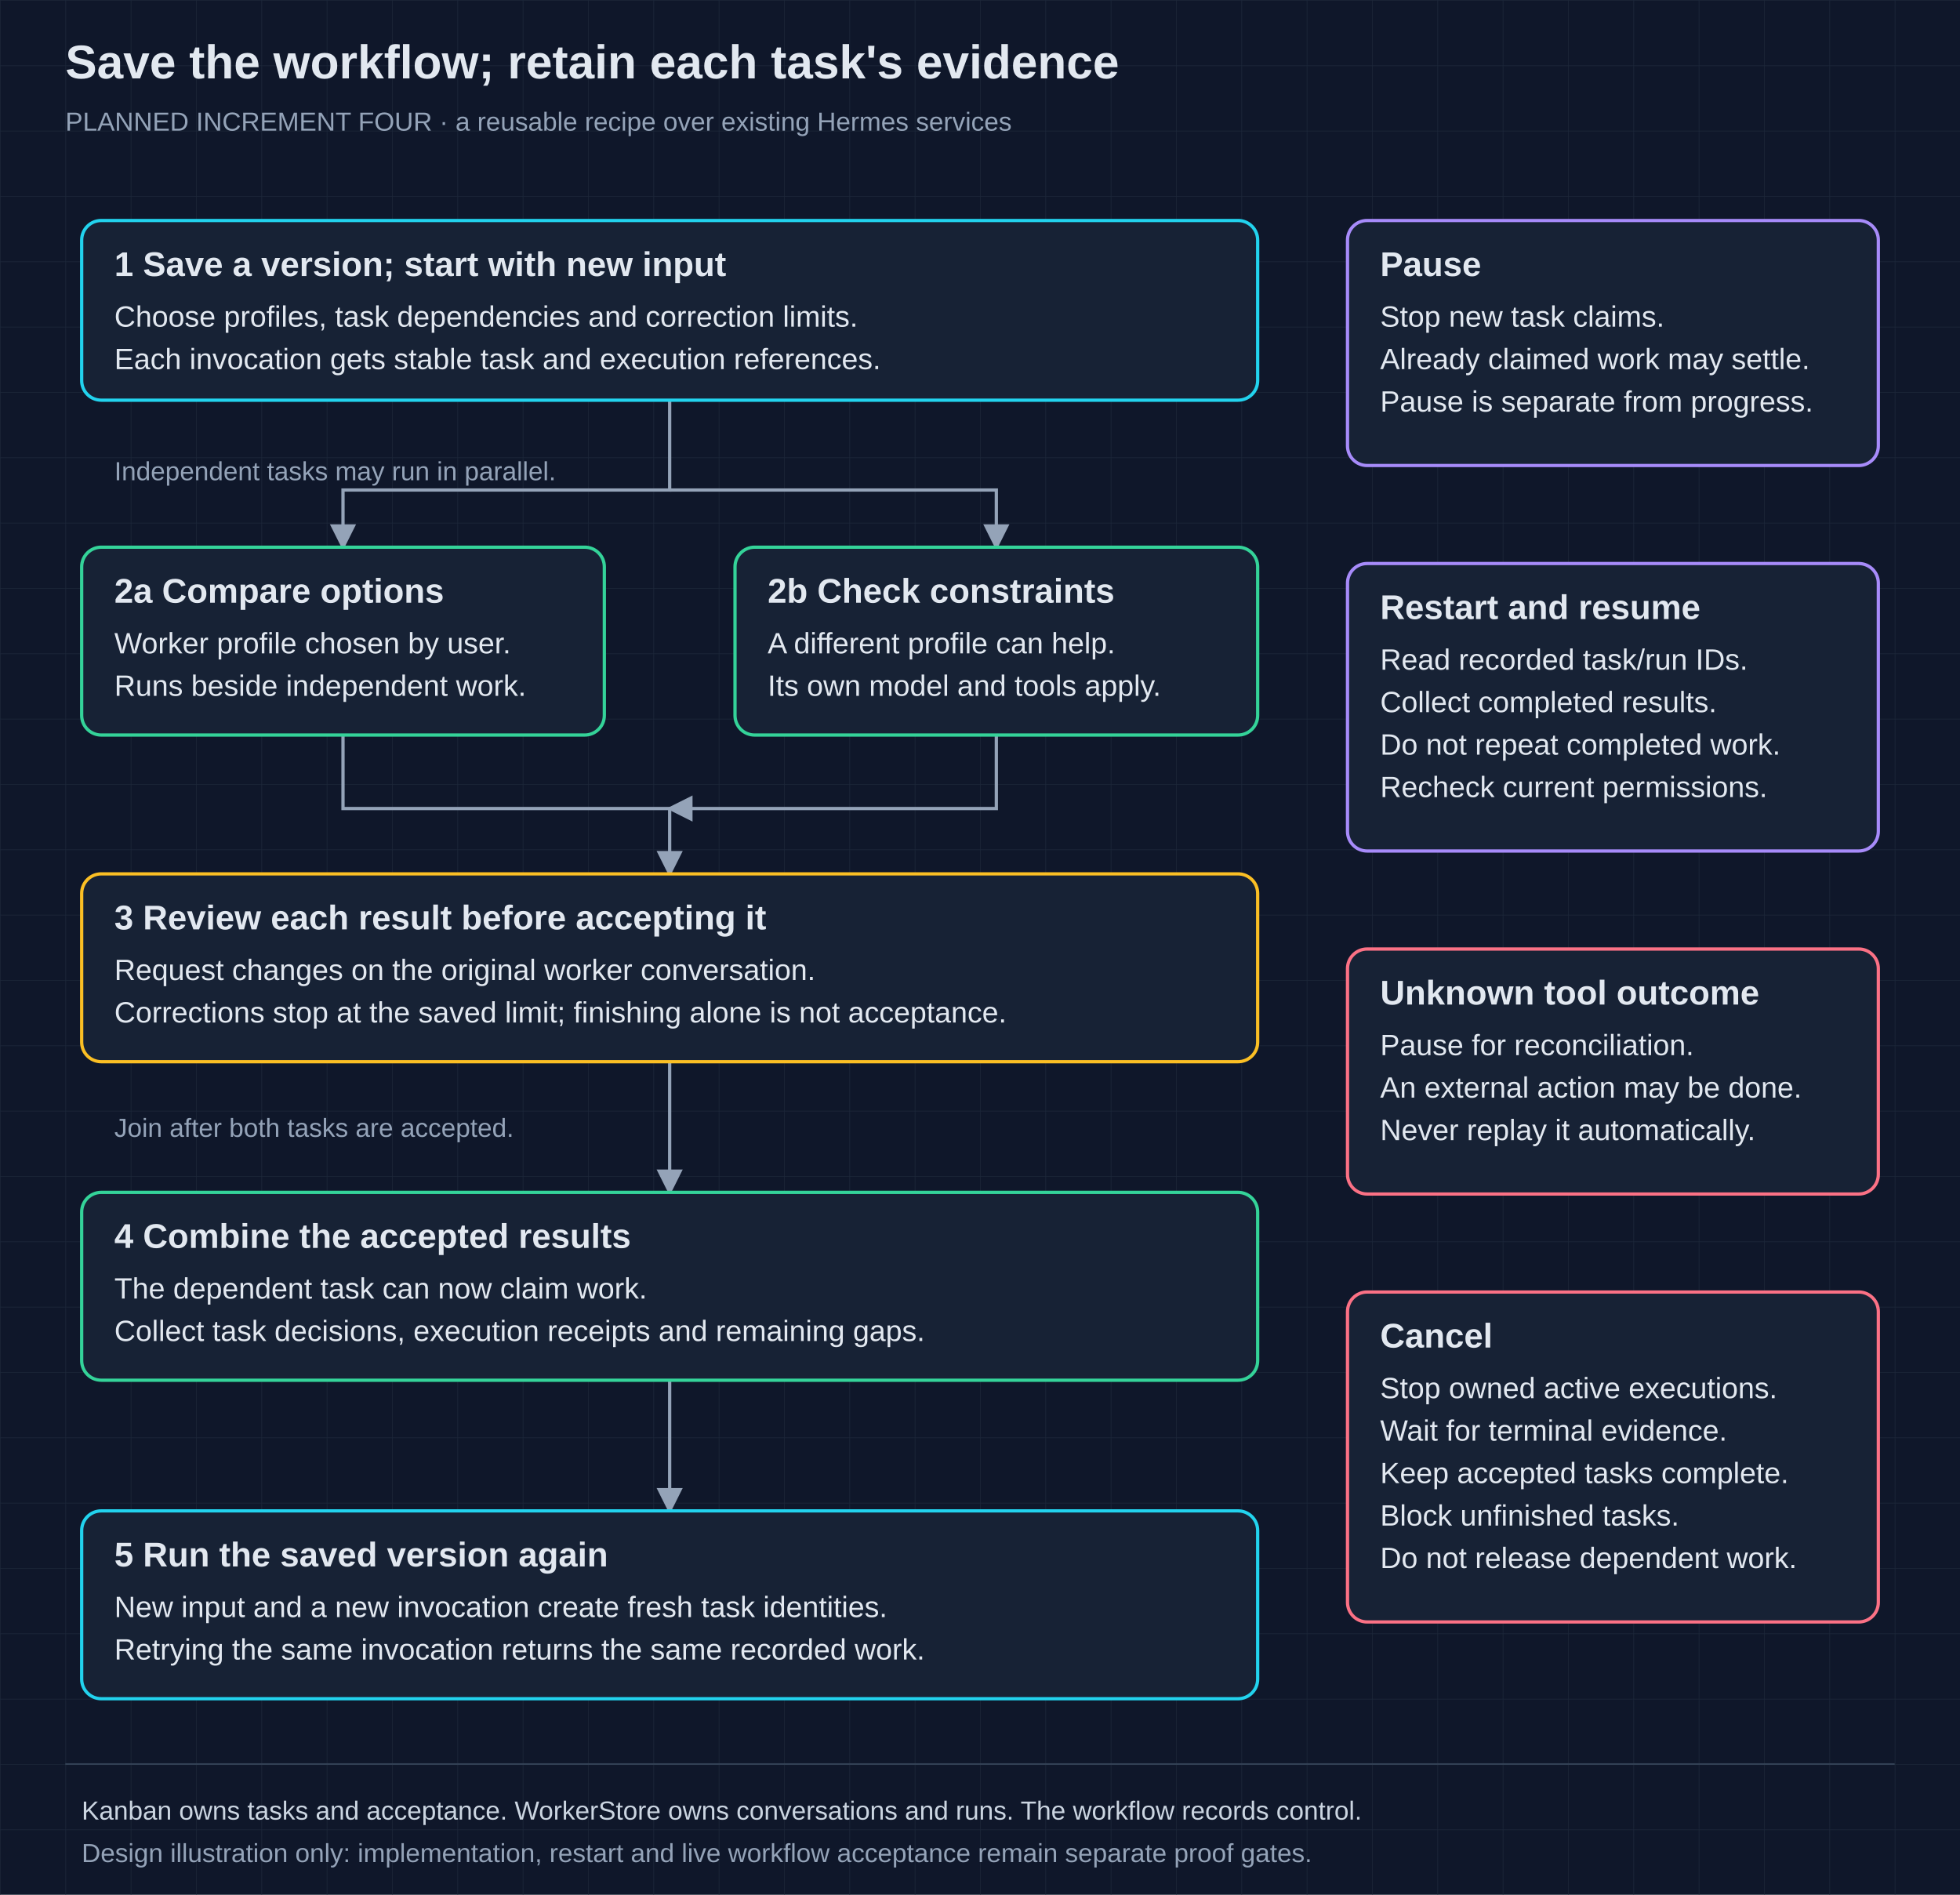
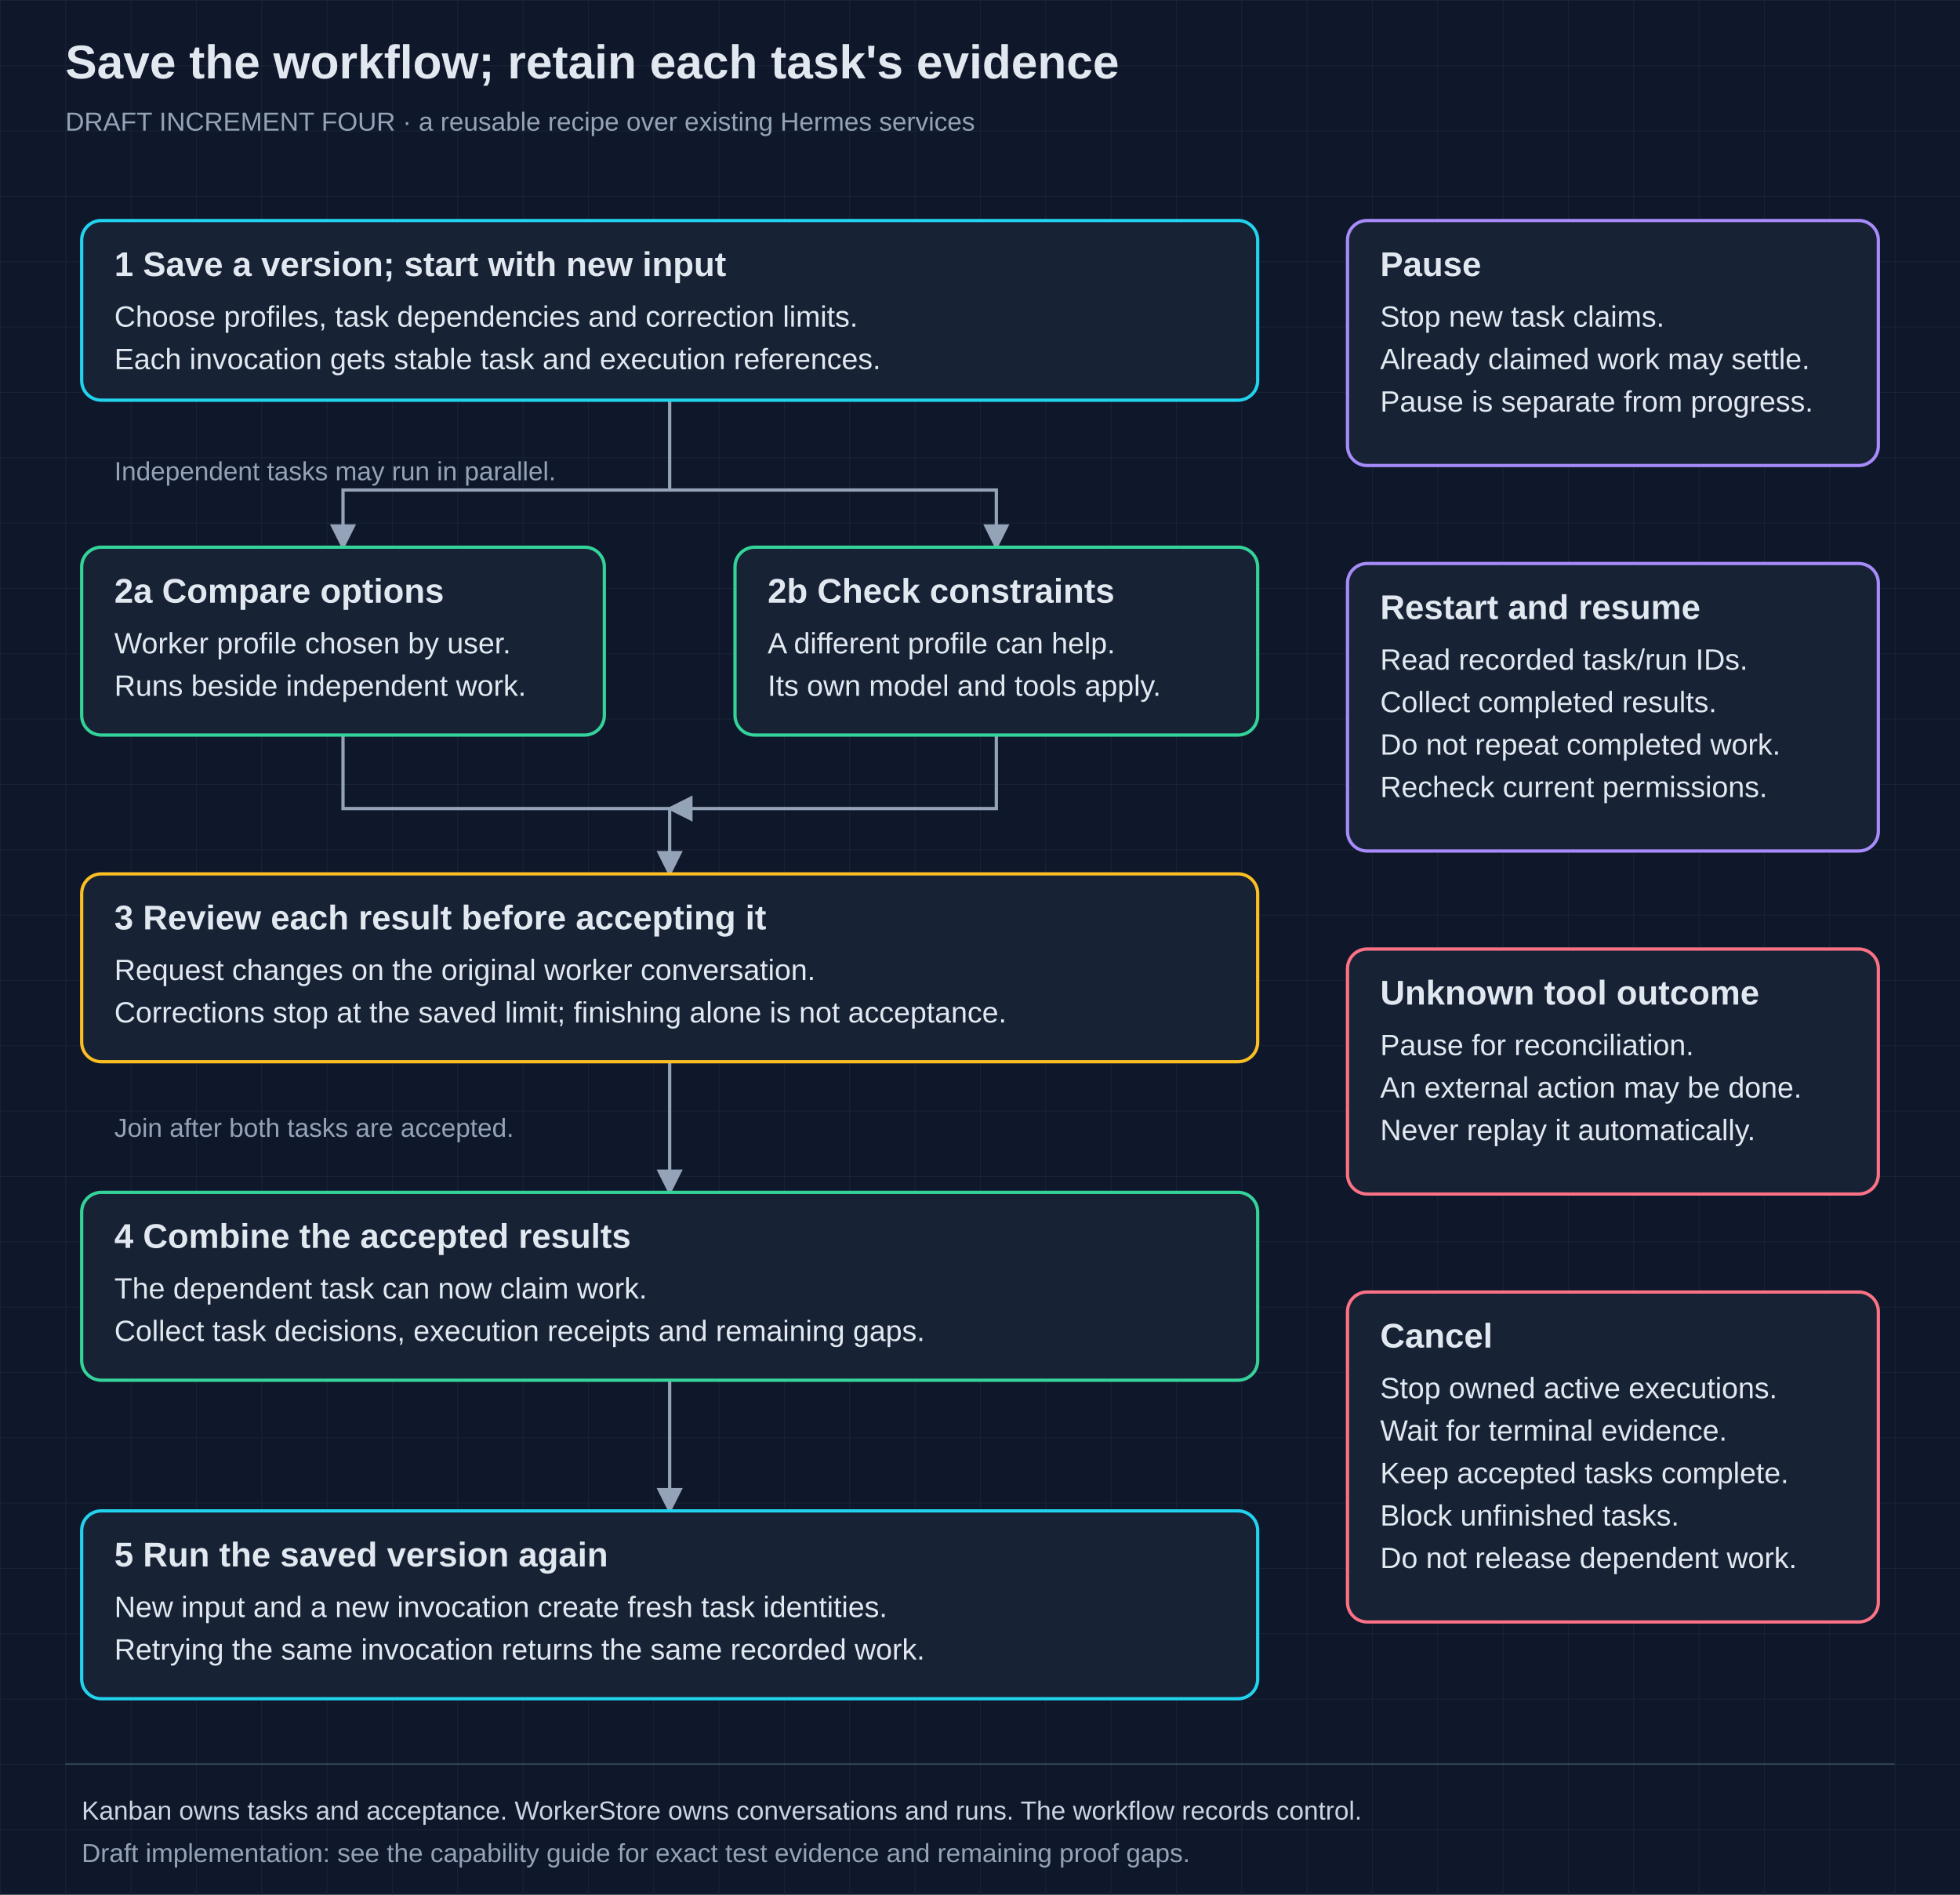
<svg xmlns="http://www.w3.org/2000/svg" viewBox="0 0 1200 1160" role="img" aria-labelledby="title desc">
  <defs>
    <style>text{font-family:Arial,Helvetica,sans-serif;fill:#e2e8f0}.h{font-size:21px;font-weight:700}.b{font-size:18px}.s{font-size:16px;fill:#cbd5e1}.m{font-size:16px;fill:#94a3b8}</style>
    <pattern id="grid" width="40" height="40" patternUnits="userSpaceOnUse">
      <path d="M40 0H0V40" fill="none" stroke="#1e293b" stroke-width=".6" />
    </pattern>
    <marker id="arrow" markerWidth="8" markerHeight="8" refX="7" refY="4" orient="auto">
      <path d="M0 0L8 4L0 8" fill="#94a3b8" />
    </marker>
  </defs>
  <rect width="1200" height="1160" fill="#0f172a" />
  <rect width="1200" height="1160" fill="url(#grid)" />
  <text x="40" y="48" font-size="29" font-weight="700">Save the workflow; retain each task's evidence</text>
-   <text x="40" y="80" class="m">PLANNED INCREMENT FOUR · a reusable recipe over existing Hermes services</text>
+   <text x="40" y="80" class="m">DRAFT INCREMENT FOUR · a reusable recipe over existing Hermes services</text>
  <g fill="none" stroke="#94a3b8" stroke-width="2" marker-end="url(#arrow)">
    <path d="M410 245V300H210V335" />
    <path d="M410 300H610V335" />
    <path d="M210 450V495H410V535" />
    <path d="M610 450V495H410" />
    <path d="M410 650V730" />
    <path d="M410 845V925" />
  </g>
  <rect x="50" y="135" width="720" height="110" rx="12" fill="#172235" stroke="#22d3ee" stroke-width="2" />
  <text x="70" y="169" class="h">1  Save a version; start with new input</text>
  <text x="70" y="200" class="b">Choose profiles, task dependencies and correction limits.</text>
  <text x="70" y="226" class="b">Each invocation gets stable task and execution references.</text>
  <rect x="50" y="335" width="320" height="115" rx="12" fill="#172235" stroke="#34d399" stroke-width="2" />
  <text x="70" y="369" class="h">2a  Compare options</text>
  <text x="70" y="400" class="b">Worker profile chosen by user.</text>
  <text x="70" y="426" class="b">Runs beside independent work.</text>
  <rect x="450" y="335" width="320" height="115" rx="12" fill="#172235" stroke="#34d399" stroke-width="2" />
  <text x="470" y="369" class="h">2b  Check constraints</text>
  <text x="470" y="400" class="b">A different profile can help.</text>
  <text x="470" y="426" class="b">Its own model and tools apply.</text>
  <text x="70" y="294" class="m">Independent tasks may run in parallel.</text>
  <rect x="50" y="535" width="720" height="115" rx="12" fill="#172235" stroke="#fbbf24" stroke-width="2" />
  <text x="70" y="569" class="h">3  Review each result before accepting it</text>
  <text x="70" y="600" class="b">Request changes on the original worker conversation.</text>
  <text x="70" y="626" class="b">Corrections stop at the saved limit; finishing alone is not acceptance.</text>
  <text x="70" y="696" class="m">Join after both tasks are accepted.</text>
  <rect x="50" y="730" width="720" height="115" rx="12" fill="#172235" stroke="#34d399" stroke-width="2" />
  <text x="70" y="764" class="h">4  Combine the accepted results</text>
  <text x="70" y="795" class="b">The dependent task can now claim work.</text>
  <text x="70" y="821" class="b">Collect task decisions, execution receipts and remaining gaps.</text>
  <rect x="50" y="925" width="720" height="115" rx="12" fill="#172235" stroke="#22d3ee" stroke-width="2" />
  <text x="70" y="959" class="h">5  Run the saved version again</text>
  <text x="70" y="990" class="b">New input and a new invocation create fresh task identities.</text>
  <text x="70" y="1016" class="b">Retrying the same invocation returns the same recorded work.</text>
  <rect x="825" y="135" width="325" height="150" rx="12" fill="#172235" stroke="#a78bfa" stroke-width="2" />
  <text x="845" y="169" class="h">Pause</text>
  <text x="845" y="200" class="b">Stop new task claims.</text>
  <text x="845" y="226" class="b">Already claimed work may settle.</text>
  <text x="845" y="252" class="b">Pause is separate from progress.</text>
  <rect x="825" y="345" width="325" height="176" rx="12" fill="#172235" stroke="#a78bfa" stroke-width="2" />
  <text x="845" y="379" class="h">Restart and resume</text>
  <text x="845" y="410" class="b">Read recorded task/run IDs.</text>
  <text x="845" y="436" class="b">Collect completed results.</text>
  <text x="845" y="462" class="b">Do not repeat completed work.</text>
  <text x="845" y="488" class="b">Recheck current permissions.</text>
  <rect x="825" y="581" width="325" height="150" rx="12" fill="#172235" stroke="#fb7185" stroke-width="2" />
  <text x="845" y="615" class="h">Unknown tool outcome</text>
  <text x="845" y="646" class="b">Pause for reconciliation.</text>
  <text x="845" y="672" class="b">An external action may be done.</text>
  <text x="845" y="698" class="b">Never replay it automatically.</text>
  <rect x="825" y="791" width="325" height="202" rx="12" fill="#172235" stroke="#fb7185" stroke-width="2" />
  <text x="845" y="825" class="h">Cancel</text>
  <text x="845" y="856" class="b">Stop owned active executions.</text>
  <text x="845" y="882" class="b">Wait for terminal evidence.</text>
  <text x="845" y="908" class="b">Keep accepted tasks complete.</text>
  <text x="845" y="934" class="b">Block unfinished tasks.</text>
  <text x="845" y="960" class="b">Do not release dependent work.</text>
  <line x1="40" y1="1080" x2="1160" y2="1080" stroke="#334155" />
  <text x="50" y="1114" class="s">Kanban owns tasks and acceptance. WorkerStore owns conversations and runs. The workflow records control.</text>
-   <text x="50" y="1140" class="m">Design illustration only: implementation, restart and live workflow acceptance remain separate proof gates.</text>
+   <text x="50" y="1140" class="m">Draft implementation: see the capability guide for exact test evidence and remaining proof gaps.</text>
</svg>
